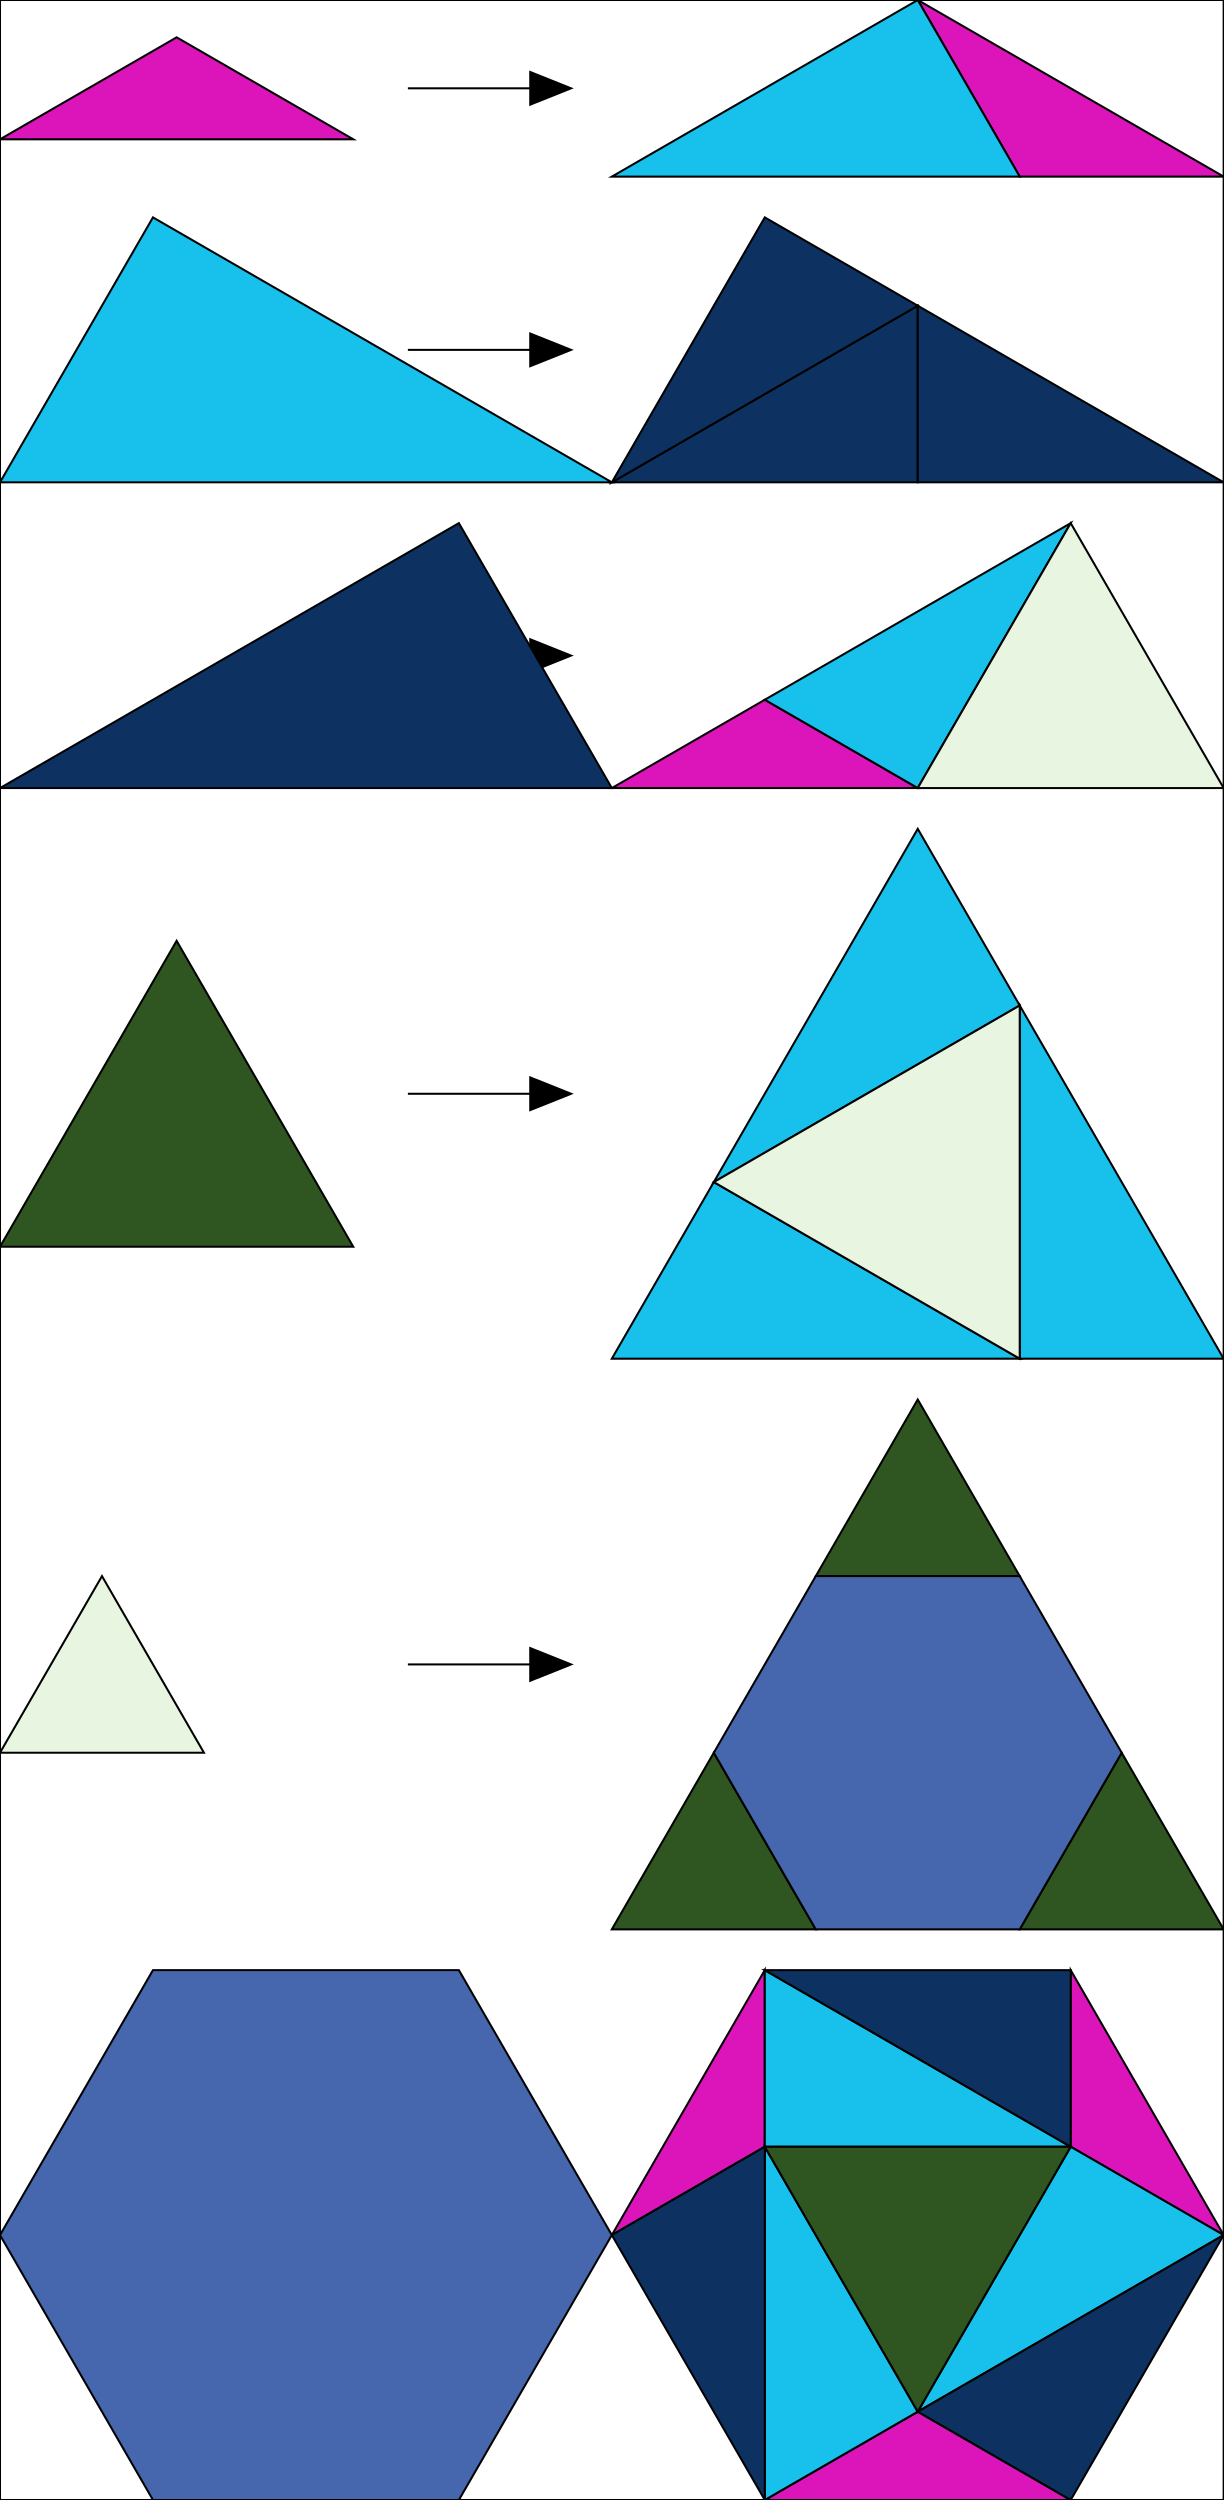
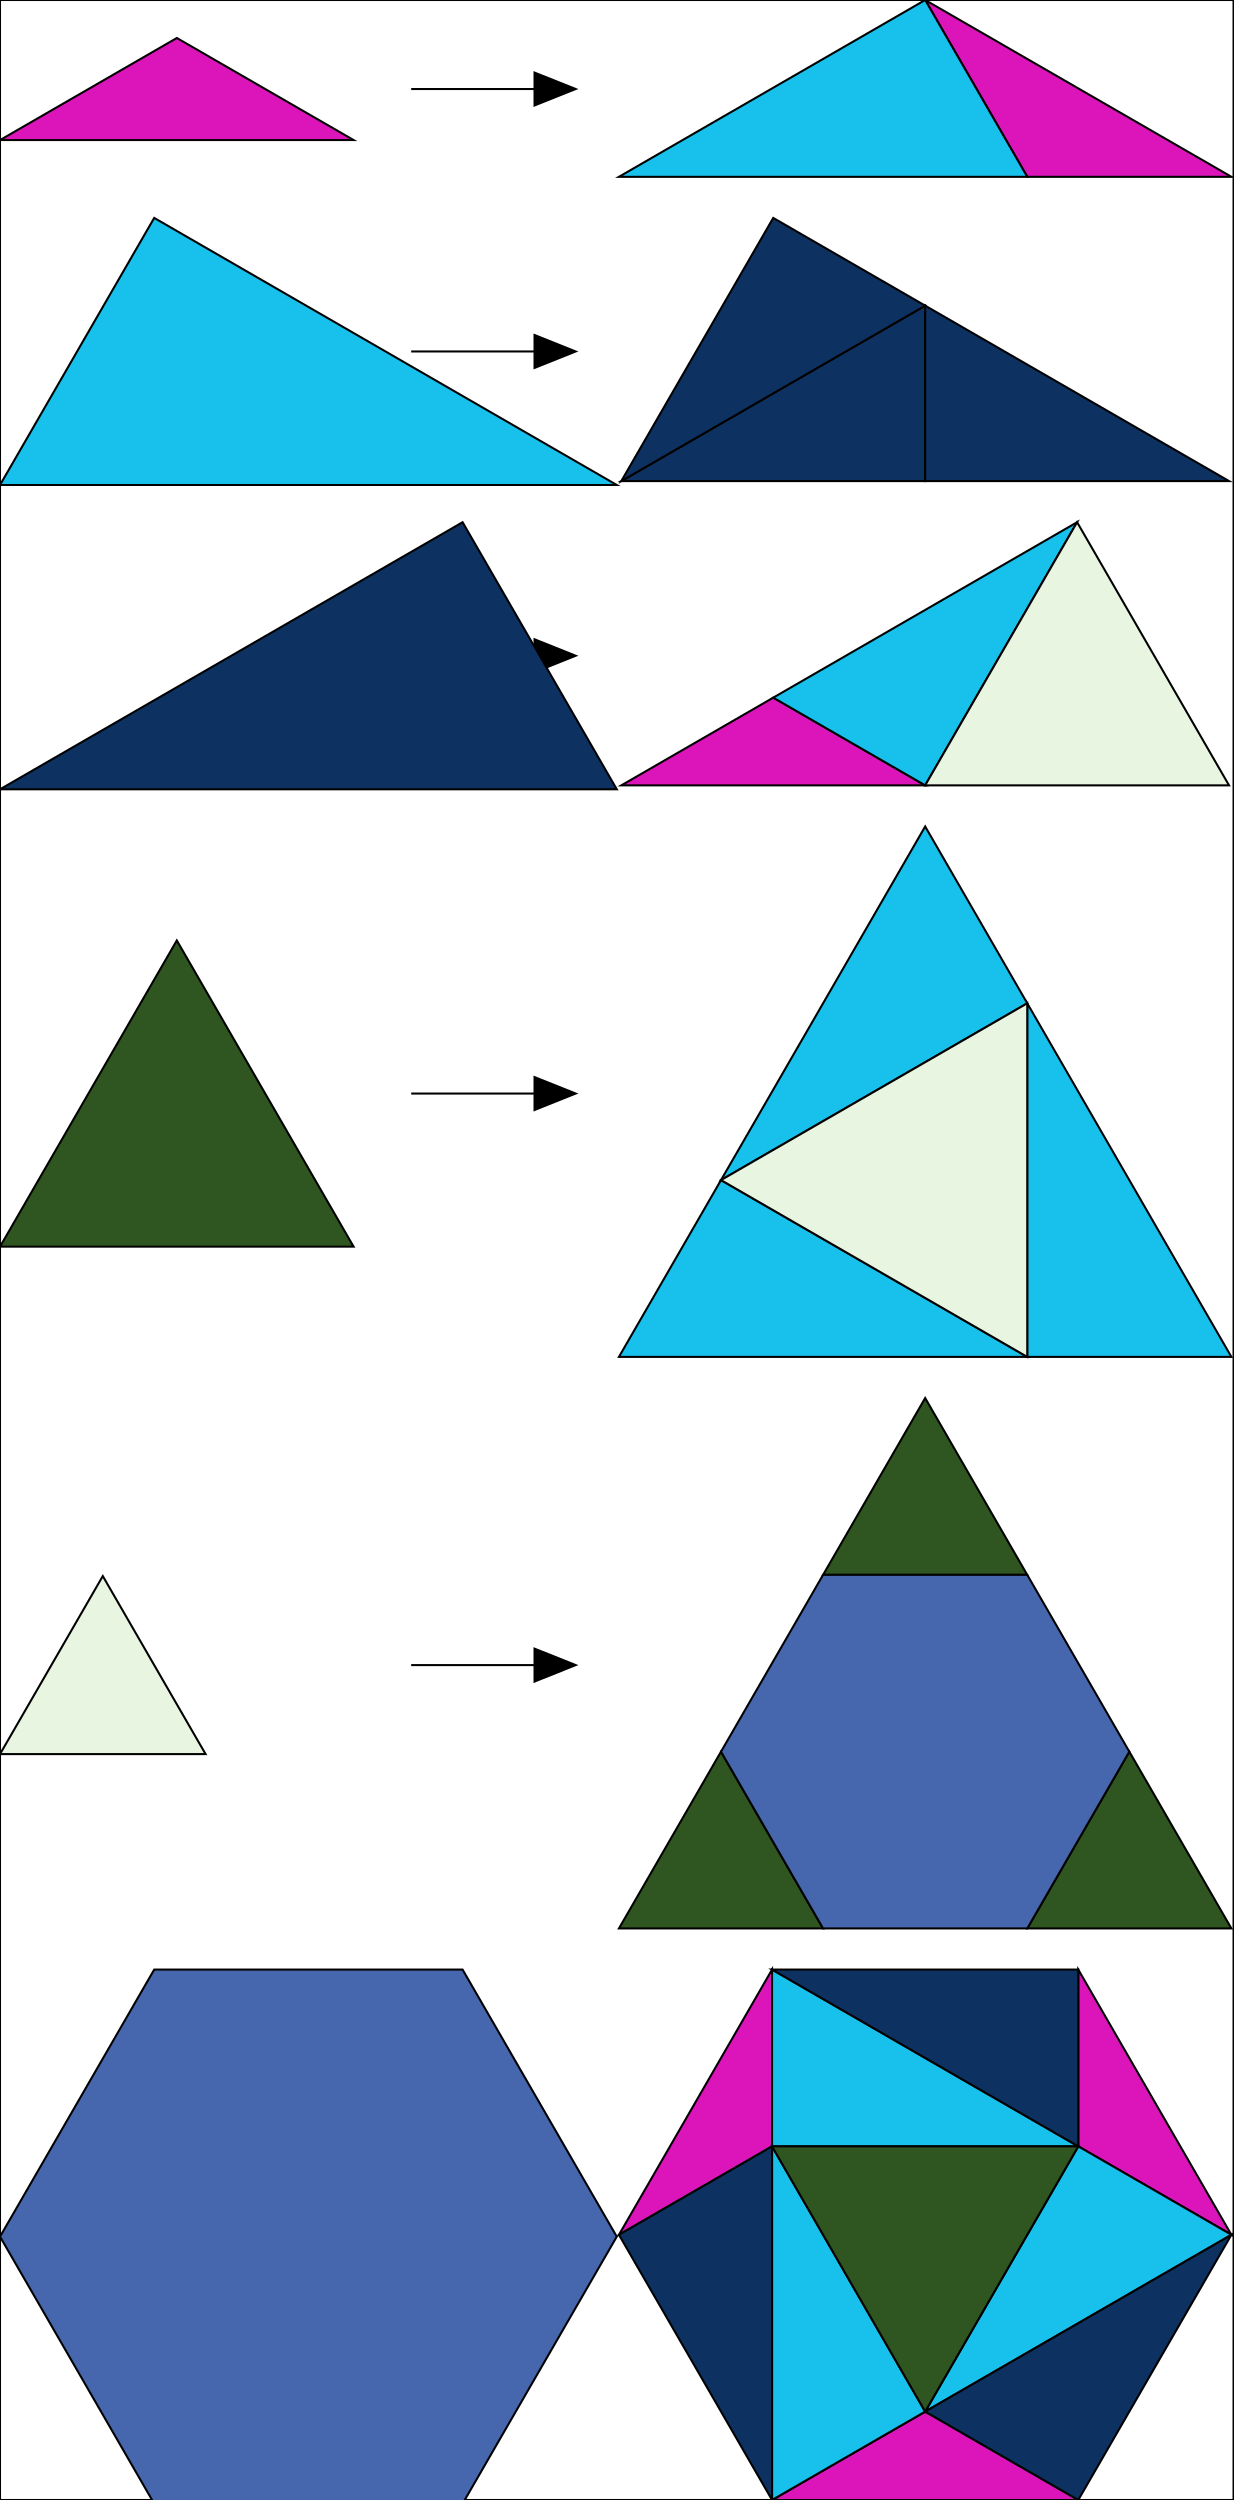
- <svg xmlns="http://www.w3.org/2000/svg" baseProfile="full" height="612.917" version="1.1" width="300">
+ <svg xmlns="http://www.w3.org/2000/svg" baseProfile="full" height="608" version="1.1" width="300">
  <defs>
    <style type="text/css">
* { stroke: black; stroke-width: 0.5px;}
#T1 { fill: #DB15B9; } 
#T2 { fill: #18C0EC; } 
#T3 { fill: #0D3262; } 
#T4 { fill: #2F5620; } 
#T5 { fill: #E8F5E1; } 
#T6 { fill: #4667AD; } 
</style>
  </defs>
-   <rect fill="white" height="612.917" width="300" x="0" y="0" />
+   <rect fill="white" height="608" width="300" x="0" y="0" />
  <polyline points="100,21.651 130,21.651" stroke="black" stroke-width="2" />
  <polygon fill="black" points="130,21.651 130,25.651 140,21.651 130,17.651" />
-   <polyline points="100,85.777 130,85.777" stroke="black" stroke-width="2" />
-   <polygon fill="black" points="130,85.777 130,89.777 140,85.777 130,81.777" />
-   <polyline points="100,160.729 130,160.729" stroke="black" stroke-width="2" />
-   <polygon fill="black" points="130,160.729 130,164.729 140,160.729 130,156.729" />
-   <polyline points="100,268.157 130,268.157" stroke="black" stroke-width="2" />
-   <polygon fill="black" points="130,268.157 130,272.157 140,268.157 130,264.157" />
-   <polyline points="100,408.061 130,408.061" stroke="black" stroke-width="2" />
-   <polygon fill="black" points="130,408.061 130,412.061 140,408.061 130,404.061" />
-   <polyline points="100,547.965 130,547.965" stroke="black" stroke-width="2" />
-   <polygon fill="black" points="130,547.965 130,551.965 140,547.965 130,543.965" />
+   <polyline points="100,85.476 130,85.476" stroke="black" stroke-width="2" />
+   <polygon fill="black" points="130,85.476 130,89.476 140,85.476 130,81.476" />
+   <polyline points="100,159.476 130,159.476" stroke="black" stroke-width="2" />
+   <polygon fill="black" points="130,159.476 130,163.476 140,159.476 130,155.476" />
+   <polyline points="100,265.952 130,265.952" stroke="black" stroke-width="2" />
+   <polygon fill="black" points="130,265.952 130,269.952 140,265.952 130,261.952" />
+   <polyline points="100,404.952 130,404.952" stroke="black" stroke-width="2" />
+   <polygon fill="black" points="130,404.952 130,408.952 140,404.952 130,400.952" />
+   <polyline points="100,543.952 130,543.952" stroke="black" stroke-width="2" />
+   <polygon fill="black" points="130,543.952 130,547.952 140,543.952 130,539.952" />
  <g id="T1">
-     <polygon points="225.0,-7.105427357601002e-15 250.0,43.301 300.0,43.301" />
-     <polygon points="-1.4210854715202004e-14,34.151 43.301,9.151 86.603,34.151" />
-     <polygon points="150.0,193.205 187.5,171.554 225.0,193.205" />
-     <polygon points="187.5,483.013 187.5,526.314 150.0,547.965" />
-     <polygon points="300.0,547.965 262.5,526.314 262.5,483.013" />
-     <polygon points="187.5,612.917 225,591.266 262.5,612.917" />
+     <polygon points="225.0,0.0 249.826,43.0 299.478,43" />
+     <polygon points="0.0,34.064 43,9.238 86,34.064" />
+     <polygon points="151.099,191.0 188.05,169.667 225.0,191.0" />
+     <polygon points="187.761,479.0 187.761,522.0 150.522,543.5" />
+     <polygon points="299.478,543.5 262.239,522.0 262.239,479.0" />
+     <polygon points="187.761,608 225.0,586.5 262.239,608" />
  </g>
  <g id="T2">
-     <polygon points="250.0,43.301 150.0,43.301 225.0,-7.105427357601002e-15" />
-     <polygon points="0.0,118.253 150.0,118.253 37.5,53.301" />
-     <polygon points="187.5,171.554 262.5,128.253 225.0,193.205" />
-     <polygon points="150.0,333.109 250,333.109 175.0,289.808" />
-     <polygon points="225.0,203.205 175.0,289.808 250,246.506" />
-     <polygon points="300.0,333.109 250,246.506 250.0,333.109" />
-     <polygon points="187.5,483.013 262.5,526.314 187.5,526.314" />
-     <polygon points="300.0,547.965 225,591.266 262.5,526.314" />
-     <polygon points="187.5,612.917 187.5,526.314 225.0,591.266" />
+     <polygon points="249.826,43.0 150.522,43.0 225.0,0.0" />
+     <polygon points="0.0,117.952 150.0,117.952 37.5,53.0" />
+     <polygon points="188.05,169.667 261.95,127.0 225,191.0" />
+     <polygon points="150.522,330.0 249.826,330.0 175.348,287.0" />
+     <polygon points="225.0,201 175.348,287.0 249.826,244.0" />
+     <polygon points="299.478,330.0 249.826,244.0 249.826,330.0" />
+     <polygon points="187.761,479.0 262.239,522.0 187.761,522.0" />
+     <polygon points="299.478,543.5 225,586.5 262.239,522.0" />
+     <polygon points="187.761,608 187.761,522 225,586.5" />
  </g>
  <g id="T3">
-     <polygon points="150.0,118.253 225.0,74.952 225.0,118.253" />
-     <polygon points="150.0,118.253 225.0,74.952 187.5,53.301" />
-     <polygon points="300.0,118.253 225.0,74.952 225.0,118.253" />
-     <polygon points="0.0,193.205 150.0,193.205 112.5,128.253" />
-     <polygon points="187.5,483.013 262.5,526.314 262.5,483.013" />
-     <polygon points="300.0,547.965 225,591.266 262.5,612.917" />
-     <polygon points="187.5,612.917 187.5,526.314 150,547.965" />
+     <polygon points="151.099,117.0 225.0,74.333 225.0,117.0" />
+     <polygon points="151.099,117.0 225.0,74.333 188.05,53" />
+     <polygon points="298.901,117 225.0,74.333 225.0,117" />
+     <polygon points="2.842170943040401e-14,191.952 150,191.952 112.5,127.0" />
+     <polygon points="187.761,479.0 262.239,522.0 262.239,479.0" />
+     <polygon points="299.478,543.5 225,586.5 262.239,608.0" />
+     <polygon points="187.761,608 187.761,522 150.522,543.5" />
  </g>
  <g id="T5">
-     <polygon points="225.0,193.205 262.5,128.253 300.0,193.205" />
-     <polygon points="250,246.506 175.0,289.808 250,333.109" />
-     <polygon points="0.0,429.711 25.0,386.41 50.0,429.711" />
+     <polygon points="225.0,191.0 261.95,127.0 298.901,191.0" />
+     <polygon points="249.826,244.0 175.348,287.0 249.826,330.0" />
+     <polygon points="7.105427357601002e-15,426.603 25.0,383.301 50,426.603" />
  </g>
  <g id="T4">
-     <polygon points="0.0,305.657 43.301,230.657 86.603,305.657" />
-     <polygon points="300.0,473.013 275.0,429.711 250.0,473.013" />
-     <polygon points="150.0,473.013 175.0,429.711 200.0,473.013" />
-     <polygon points="200.0,386.41 225.0,343.109 250.0,386.41" />
-     <polygon points="187.5,526.314 225,591.266 262.5,526.314" />
+     <polygon points="-1.4210854715202004e-14,303.191 43,228.713 86,303.191" />
+     <polygon points="299.478,469.0 274.652,426.0 249.826,469.0" />
+     <polygon points="150.522,469.0 175.348,426.0 200.174,469.0" />
+     <polygon points="200.174,383.0 225.0,340.0 249.826,383.0" />
+     <polygon points="187.761,522.0 225,586.5 262.239,522.0" />
  </g>
  <g id="T6">
-     <polygon points="175.0,429.711 200.0,386.41 250.0,386.41 275.0,429.711 250.0,473.013 200.0,473.013" />
-     <polygon points="0.0,547.965 37.5,483.013 112.5,483.013 150.0,547.965 112.5,612.917 37.5,612.917" />
+     <polygon points="175.348,426.0 200.174,383.0 249.826,383.0 274.652,426.0 249.826,469.0 200.174,469.0" />
+     <polygon points="0.0,543.952 37.5,479.0 112.5,479.0 150,543.952 112.5,608.904 37.5,608.904" />
  </g>
</svg>
